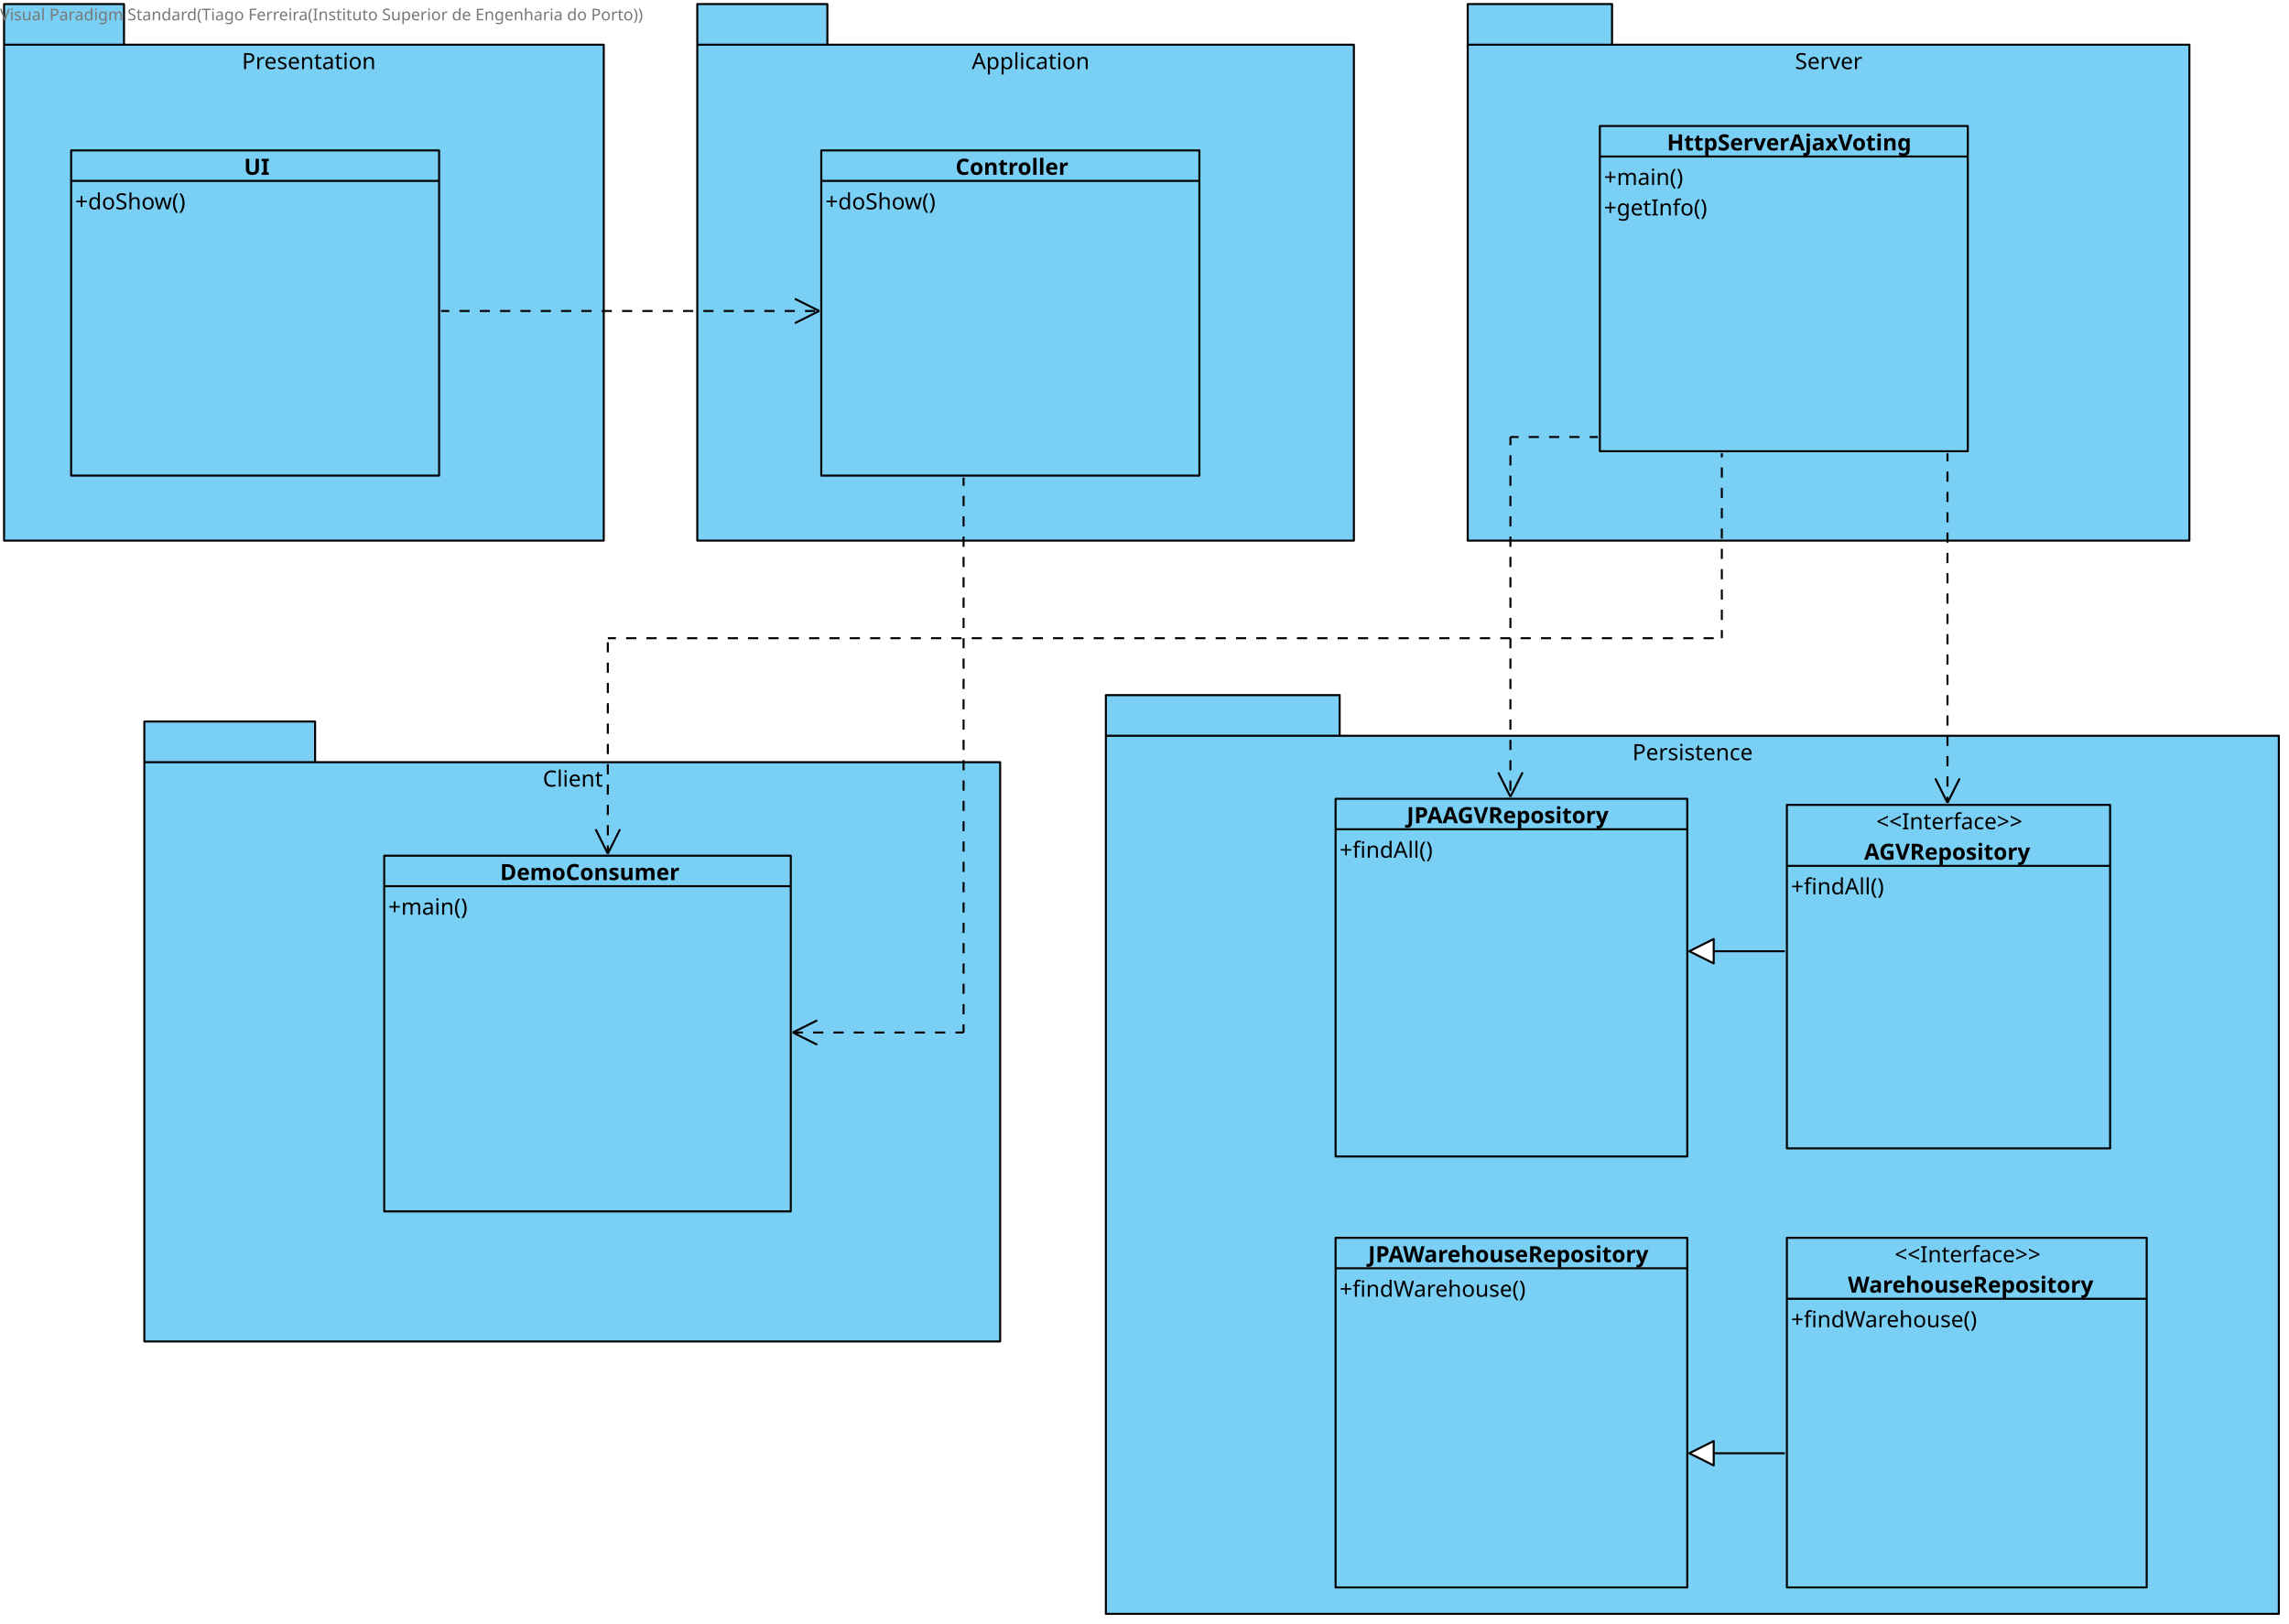
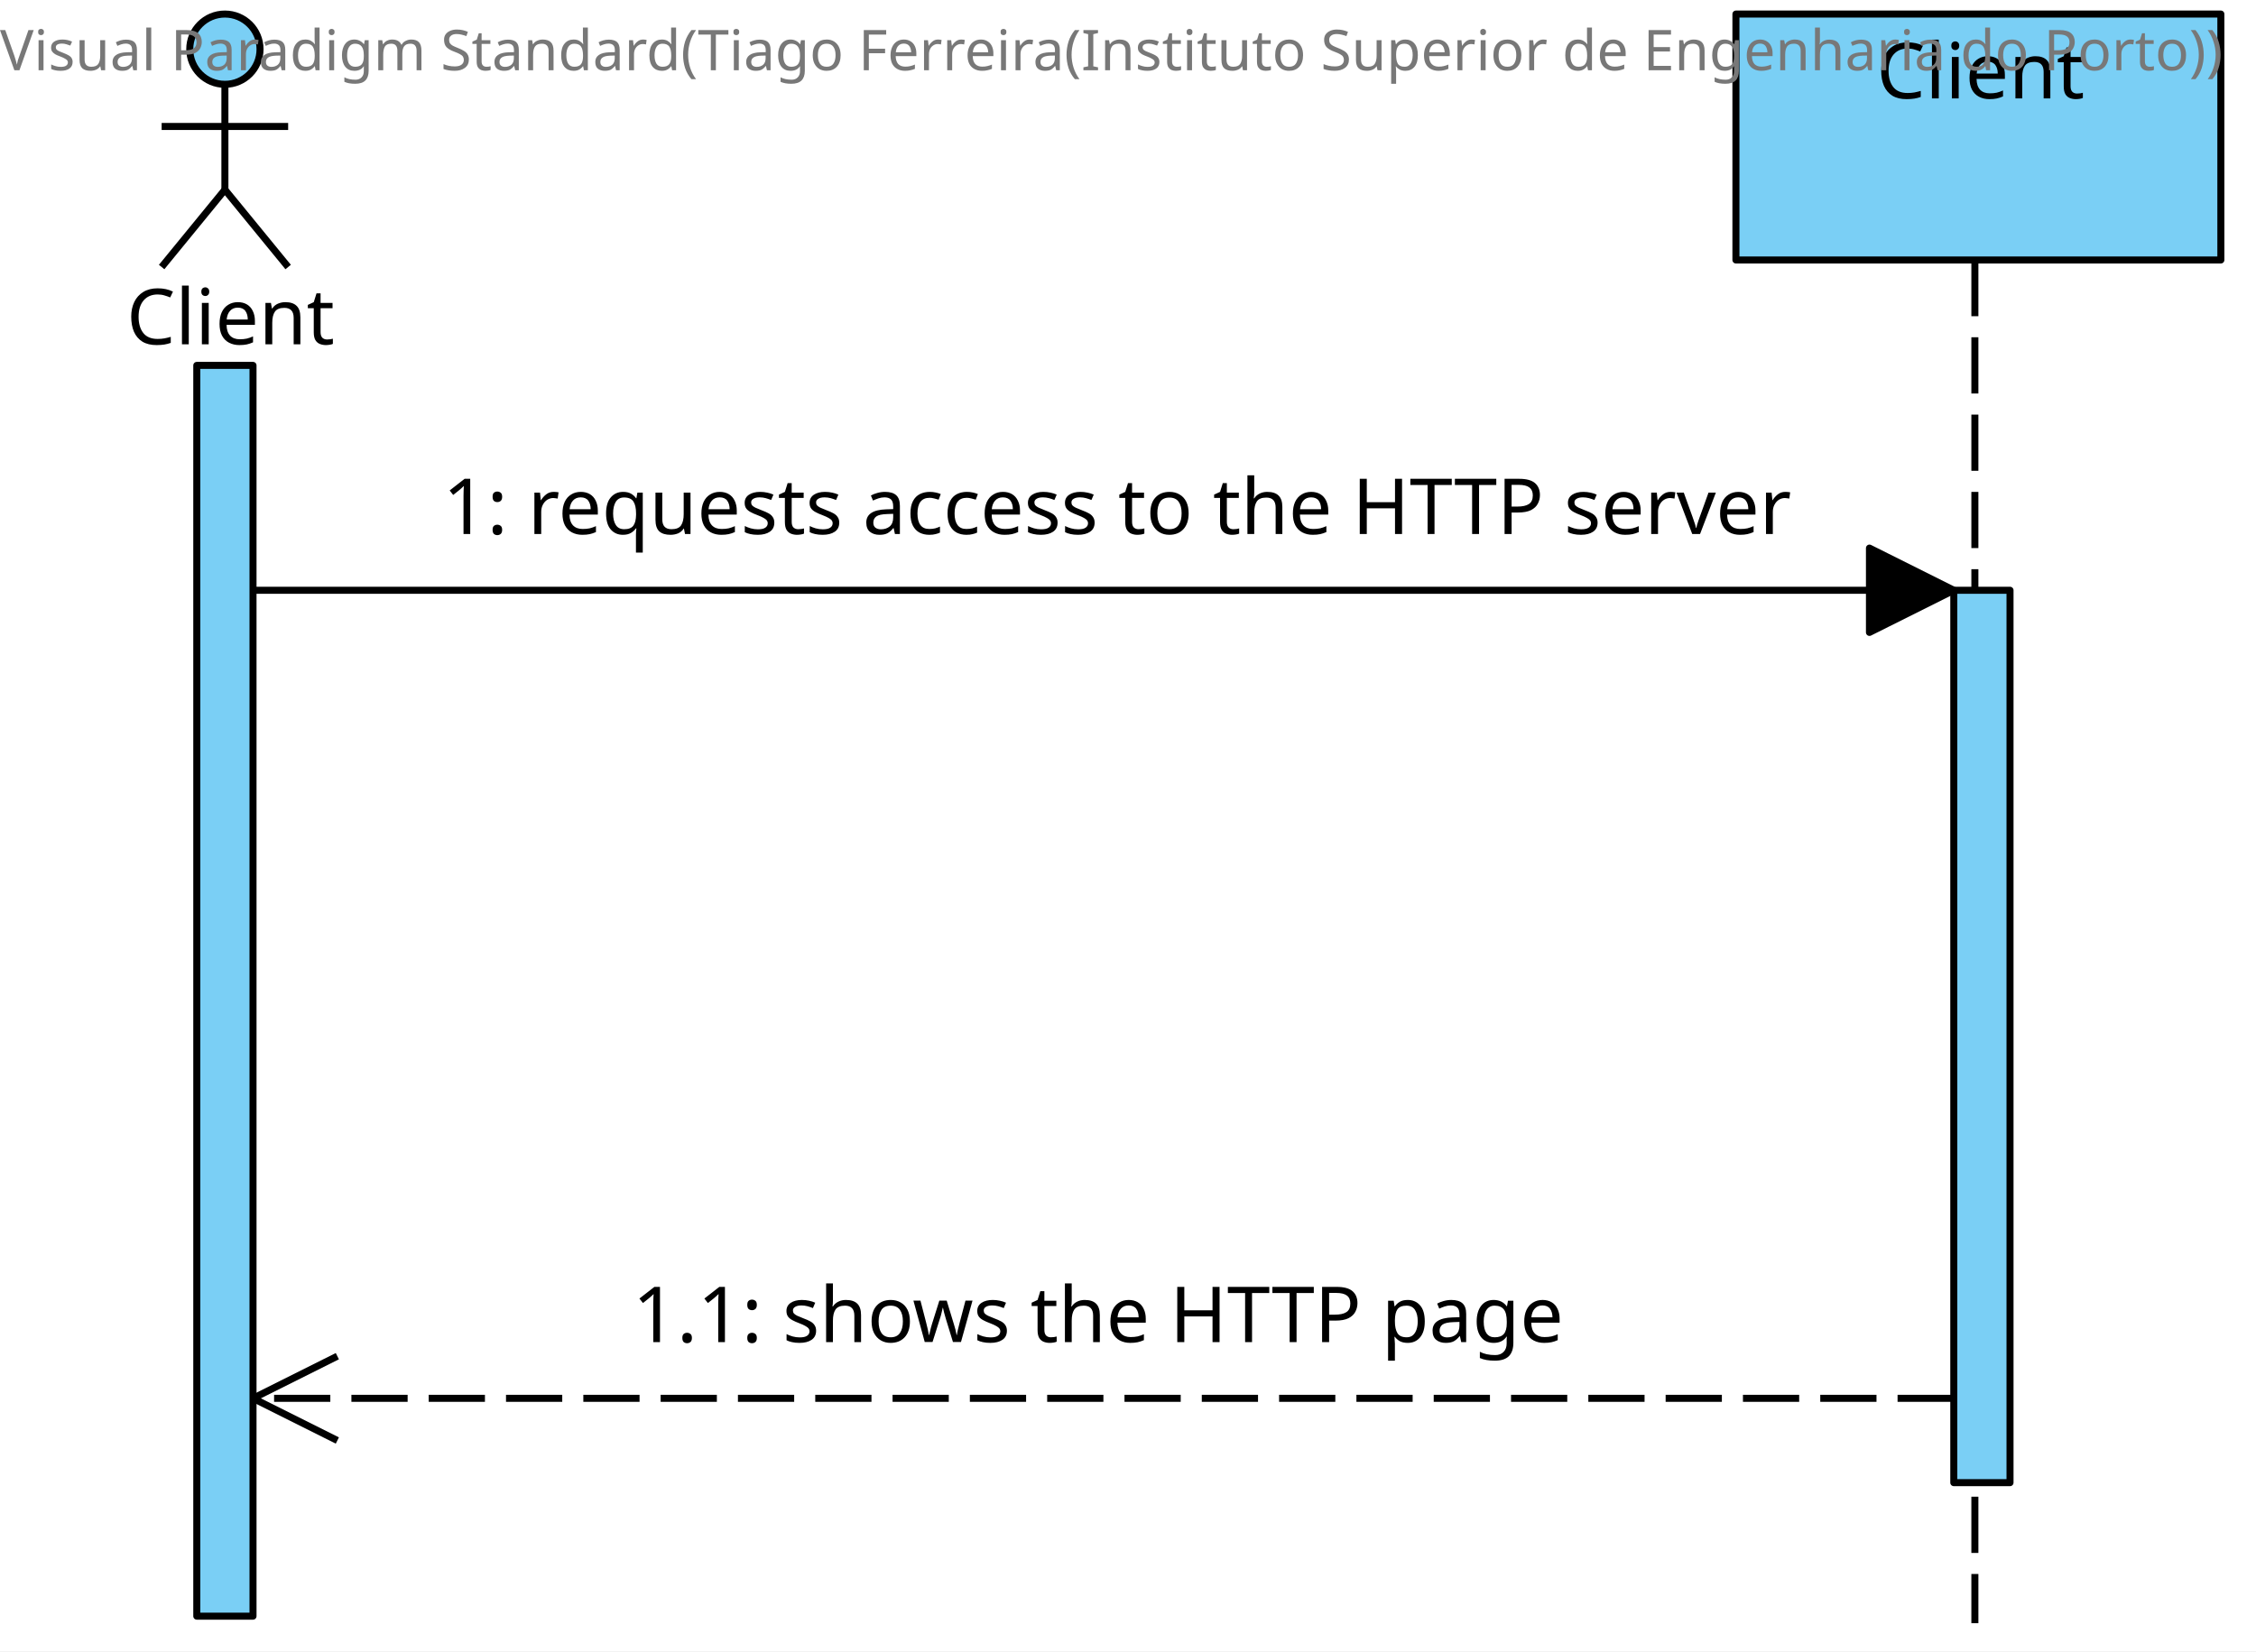
- <svg xmlns="http://www.w3.org/2000/svg" fill-opacity="0" color-rendering="auto" color-interpolation="auto" text-rendering="auto" stroke="rgb(0,0,0)" stroke-linecap="square" width="1126" stroke-miterlimit="10" shape-rendering="auto" stroke-opacity="0" fill="rgb(0,0,0)" stroke-dasharray="none" font-weight="normal" stroke-width="1" height="799" font-family="'Dialog'" font-style="normal" stroke-linejoin="miter" font-size="12px" stroke-dashoffset="0" image-rendering="auto">
+ <svg xmlns="http://www.w3.org/2000/svg" fill-opacity="0" color-rendering="auto" color-interpolation="auto" text-rendering="auto" stroke="rgb(0,0,0)" stroke-linecap="square" width="321" stroke-miterlimit="10" shape-rendering="auto" stroke-opacity="0" fill="rgb(0,0,0)" stroke-dasharray="none" font-weight="normal" stroke-width="1" height="235" font-family="'Dialog'" font-style="normal" stroke-linejoin="miter" font-size="12px" stroke-dashoffset="0" image-rendering="auto">
  <defs id="genericDefs" />
  <g>
    <defs id="defs1">
      <clipPath clipPathUnits="userSpaceOnUse" id="clipPath1">
-         <path d="M-7 -7 L307 -7 L307 276 L-7 276 L-7 -7 Z" />
+         <path d="M-7 -7 L71 -7 L71 240 L-7 240 L-7 -7 Z" />
      </clipPath>
      <clipPath clipPathUnits="userSpaceOnUse" id="clipPath2">
-         <path d="M0 0 L0 245 L296 245 L296 0 Z" />
+         <path d="M-7 -7 L81 -7 L81 240 L-7 240 L-7 -7 Z" />
      </clipPath>
      <clipPath clipPathUnits="userSpaceOnUse" id="clipPath3">
-         <path d="M-7 -7 L335 -7 L335 276 L-7 276 L-7 -7 Z" />
+         <path d="M-7 -7 L19 -7 L19 138 L-7 138 L-7 -7 Z" />
      </clipPath>
      <clipPath clipPathUnits="userSpaceOnUse" id="clipPath4">
-         <path d="M0 0 L0 245 L324 245 L324 0 Z" />
+         <path d="M-70 -15 L140 -15 L140 30 L-70 30 L-70 -15 Z" />
      </clipPath>
      <clipPath clipPathUnits="userSpaceOnUse" id="clipPath5">
-         <path d="M-7 -7 L192 -7 L192 171 L-7 171 L-7 -7 Z" />
+         <path d="M-49 -15 L98 -15 L98 30 L-49 30 L-49 -15 Z" />
      </clipPath>
      <clipPath clipPathUnits="userSpaceOnUse" id="clipPath6">
-         <path d="M0 0 L0 145 L181 145 L181 0 Z" />
+         <path d="M0 0 L346 0 L346 104 L0 104 L0 0 Z" />
      </clipPath>
      <clipPath clipPathUnits="userSpaceOnUse" id="clipPath7">
-         <path d="M0 0 L0 15 L181 15 L181 0 Z" />
+         <path d="M71 3 L71 18 L22 18 L22 3 ZM275 30 L275 45 L67 45 L67 30 ZM0 0 L0 104 L346 104 L346 0 Z" />
      </clipPath>
      <clipPath clipPathUnits="userSpaceOnUse" id="clipPath8">
-         <path d="M-7 -7 L197 -7 L197 171 L-7 171 L-7 -7 Z" />
+         <path d="M246 30 L246 45 L95 45 L95 30 ZM0 0 L0 104 L346 104 L346 0 Z" />
      </clipPath>
      <clipPath clipPathUnits="userSpaceOnUse" id="clipPath9">
-         <path d="M0 0 L0 145 L186 145 L186 0 Z" />
+         <path d="M-151 -15 L302 -15 L302 30 L-151 30 L-151 -15 Z" />
      </clipPath>
      <clipPath clipPathUnits="userSpaceOnUse" id="clipPath10">
-         <path d="M0 0 L0 15 L186 15 L186 0 Z" />
-       </clipPath>
-       <clipPath clipPathUnits="userSpaceOnUse" id="clipPath11">
-         <path d="M-7 -7 L367 -7 L367 276 L-7 276 L-7 -7 Z" />
-       </clipPath>
-       <clipPath clipPathUnits="userSpaceOnUse" id="clipPath12">
-         <path d="M0 0 L0 245 L356 245 L356 0 Z" />
-       </clipPath>
-       <clipPath clipPathUnits="userSpaceOnUse" id="clipPath13">
-         <path d="M-7 -7 L589 -7 L589 464 L-7 464 L-7 -7 Z" />
-       </clipPath>
-       <clipPath clipPathUnits="userSpaceOnUse" id="clipPath14">
-         <path d="M0 0 L0 433 L578 433 L578 0 Z" />
-       </clipPath>
-       <clipPath clipPathUnits="userSpaceOnUse" id="clipPath15">
-         <path d="M-7 -7 L184 -7 L184 183 L-7 183 L-7 -7 Z" />
-       </clipPath>
-       <clipPath clipPathUnits="userSpaceOnUse" id="clipPath16">
-         <path d="M0 0 L0 157 L173 157 L173 0 Z" />
-       </clipPath>
-       <clipPath clipPathUnits="userSpaceOnUse" id="clipPath17">
-         <path d="M0 0 L0 15 L173 15 L173 0 Z" />
-       </clipPath>
-       <clipPath clipPathUnits="userSpaceOnUse" id="clipPath18">
-         <path d="M-7 -7 L184 -7 L184 187 L-7 187 L-7 -7 Z" />
-       </clipPath>
-       <clipPath clipPathUnits="userSpaceOnUse" id="clipPath19">
-         <path d="M0 0 L0 161 L173 161 L173 0 Z" />
-       </clipPath>
-       <clipPath clipPathUnits="userSpaceOnUse" id="clipPath20">
-         <path d="M-7 -7 L188 -7 L188 183 L-7 183 L-7 -7 Z" />
-       </clipPath>
-       <clipPath clipPathUnits="userSpaceOnUse" id="clipPath21">
-         <path d="M0 0 L0 142 L177 142 L177 0 Z" />
-       </clipPath>
-       <clipPath clipPathUnits="userSpaceOnUse" id="clipPath22">
-         <path d="M0 0 L0 30 L177 30 L177 0 Z" />
-       </clipPath>
-       <clipPath clipPathUnits="userSpaceOnUse" id="clipPath23">
-         <path d="M-7 -7 L433 -7 L433 317 L-7 317 L-7 -7 Z" />
-       </clipPath>
-       <clipPath clipPathUnits="userSpaceOnUse" id="clipPath24">
-         <path d="M0 0 L0 286 L422 286 L422 0 Z" />
-       </clipPath>
-       <clipPath clipPathUnits="userSpaceOnUse" id="clipPath25">
-         <path d="M-7 -7 L170 -7 L170 180 L-7 180 L-7 -7 Z" />
-       </clipPath>
-       <clipPath clipPathUnits="userSpaceOnUse" id="clipPath26">
-         <path d="M0 0 L0 139 L159 139 L159 0 Z" />
-       </clipPath>
-       <clipPath clipPathUnits="userSpaceOnUse" id="clipPath27">
-         <path d="M0 0 L0 30 L159 30 L159 0 Z" />
-       </clipPath>
-       <clipPath clipPathUnits="userSpaceOnUse" id="clipPath28">
-         <path d="M-7 -7 L211 -7 L211 186 L-7 186 L-7 -7 Z" />
-       </clipPath>
-       <clipPath clipPathUnits="userSpaceOnUse" id="clipPath29">
-         <path d="M0 0 L0 160 L200 160 L200 0 Z" />
-       </clipPath>
-       <clipPath clipPathUnits="userSpaceOnUse" id="clipPath30">
-         <path d="M0 0 L0 15 L200 15 L200 0 Z" />
-       </clipPath>
-       <clipPath clipPathUnits="userSpaceOnUse" id="clipPath31">
-         <path d="M0 0 L290 0 L290 104 L0 104 L0 0 Z" />
-       </clipPath>
-       <clipPath clipPathUnits="userSpaceOnUse" id="clipPath32">
-         <path d="M0 0 L0 104 L290 104 L290 0 Z" />
-       </clipPath>
-       <clipPath clipPathUnits="userSpaceOnUse" id="clipPath33">
-         <path d="M0 0 L151 0 L151 104 L0 104 L0 0 Z" />
-       </clipPath>
-       <clipPath clipPathUnits="userSpaceOnUse" id="clipPath34">
-         <path d="M0 0 L0 104 L151 104 L151 0 Z" />
-       </clipPath>
-       <clipPath clipPathUnits="userSpaceOnUse" id="clipPath35">
-         <path d="M0 0 L147 0 L147 281 L0 281 L0 0 Z" />
-       </clipPath>
-       <clipPath clipPathUnits="userSpaceOnUse" id="clipPath36">
-         <path d="M0 0 L0 281 L147 281 L147 0 Z" />
-       </clipPath>
-       <clipPath clipPathUnits="userSpaceOnUse" id="clipPath37">
-         <path d="M0 0 L104 0 L104 276 L0 276 L0 0 Z" />
-       </clipPath>
-       <clipPath clipPathUnits="userSpaceOnUse" id="clipPath38">
-         <path d="M0 0 L0 276 L104 276 L104 0 Z" />
-       </clipPath>
-       <clipPath clipPathUnits="userSpaceOnUse" id="clipPath39">
-         <path d="M0 0 L652 0 L652 301 L0 301 L0 0 Z" />
-       </clipPath>
-       <clipPath clipPathUnits="userSpaceOnUse" id="clipPath40">
-         <path d="M0 0 L0 301 L652 301 L652 0 Z" />
-       </clipPath>
-       <clipPath clipPathUnits="userSpaceOnUse" id="clipPath41">
-         <path d="M0 0 L188 0 L188 377 L0 377 L0 0 Z" />
-       </clipPath>
-       <clipPath clipPathUnits="userSpaceOnUse" id="clipPath42">
-         <path d="M0 0 L0 377 L188 377 L188 0 Z" />
+         <path d="M-208 -15 L416 -15 L416 30 L-208 30 L-208 -15 Z" />
      </clipPath>
    </defs>
    <g fill="white" text-rendering="geometricPrecision" fill-opacity="1" stroke-opacity="1" stroke="white">
-       <rect x="0" width="1126" height="799" y="0" stroke="none" />
+       <rect x="0" width="321" height="235" y="0" stroke="none" />
    </g>
    <g font-size="11px" transform="translate(2,2)" fill-opacity="1" fill="rgb(122,207,245)" text-rendering="geometricPrecision" image-rendering="optimizeQuality" font-family="sans-serif" stroke="rgb(122,207,245)" stroke-opacity="1">
-       <rect x="0" width="59" height="20" y="0" clip-path="url(#clipPath1)" stroke="none" />
-       <rect x="0" width="295" height="244" y="20" clip-path="url(#clipPath1)" stroke="none" />
+       <circle r="5" clip-path="url(#clipPath1)" cx="30" cy="5" stroke="none" />
+       <rect x="26" width="8" height="178" y="50" clip-path="url(#clipPath1)" stroke="none" />
    </g>
    <g stroke-linecap="butt" font-size="11px" transform="translate(2,2)" fill-opacity="1" fill="black" text-rendering="geometricPrecision" image-rendering="optimizeQuality" font-family="sans-serif" stroke-linejoin="round" stroke="black" stroke-opacity="1" stroke-miterlimit="0">
-       <path fill="none" d="M0 20 L295 20 L295 264 L0 264 L0 0 L59 0 L59 20" clip-path="url(#clipPath1)" />
+       <circle fill="none" r="5" clip-path="url(#clipPath1)" cx="30" cy="5" />
+       <rect fill="none" x="26" width="8" height="178" y="50" clip-path="url(#clipPath1)" />
+       <line y2="25" fill="none" x1="30" clip-path="url(#clipPath1)" x2="30" y1="10" />
+       <line y2="36" fill="none" x1="30" clip-path="url(#clipPath1)" x2="21" y1="25" />
+       <line y2="36" fill="none" x1="30" clip-path="url(#clipPath1)" x2="39" y1="25" />
+       <line y2="16" fill="none" x1="21" clip-path="url(#clipPath1)" x2="39" y1="16" />
    </g>
-     <g font-size="11px" transform="translate(2,22)" fill-opacity="1" fill="black" text-rendering="geometricPrecision" image-rendering="optimizeQuality" font-family="sans-serif" stroke="black" stroke-opacity="1">
-       <text x="117" xml:space="preserve" y="12" clip-path="url(#clipPath2)" stroke="none">Presentation</text>
+     <g font-size="11px" transform="translate(247,2)" fill-opacity="1" fill="rgb(122,207,245)" text-rendering="geometricPrecision" image-rendering="optimizeQuality" font-family="sans-serif" stroke="rgb(122,207,245)" stroke-opacity="1">
+       <rect x="0" width="69" height="35" y="0" clip-path="url(#clipPath2)" stroke="none" />
    </g>
-     <g font-size="11px" transform="translate(343,2)" fill-opacity="1" fill="rgb(122,207,245)" text-rendering="geometricPrecision" image-rendering="optimizeQuality" font-family="sans-serif" stroke="rgb(122,207,245)" stroke-opacity="1">
-       <rect x="0" width="64" height="20" y="0" clip-path="url(#clipPath3)" stroke="none" />
-       <rect x="0" width="323" height="244" y="20" clip-path="url(#clipPath3)" stroke="none" />
+     <g stroke-linecap="butt" font-size="11px" transform="translate(247,2)" fill-opacity="1" fill="black" text-rendering="geometricPrecision" image-rendering="optimizeQuality" font-family="sans-serif" stroke-linejoin="round" stroke="black" stroke-opacity="1" stroke-miterlimit="0">
+       <rect fill="none" x="0" width="69" height="35" y="0" clip-path="url(#clipPath2)" />
+       <line clip-path="url(#clipPath2)" fill="none" x1="34" x2="34" y1="35" y2="229" stroke-linejoin="bevel" stroke-dasharray="8,3" />
    </g>
-     <g stroke-linecap="butt" font-size="11px" transform="translate(343,2)" fill-opacity="1" fill="black" text-rendering="geometricPrecision" image-rendering="optimizeQuality" font-family="sans-serif" stroke-linejoin="round" stroke="black" stroke-opacity="1" stroke-miterlimit="0">
-       <path fill="none" d="M0 20 L323 20 L323 264 L0 264 L0 0 L64 0 L64 20" clip-path="url(#clipPath3)" />
+     <g font-size="11px" transform="translate(278,84)" fill-opacity="1" fill="rgb(122,207,245)" text-rendering="geometricPrecision" image-rendering="optimizeQuality" font-family="sans-serif" stroke="rgb(122,207,245)" stroke-opacity="1">
+       <rect x="0" width="8" height="127" y="0" clip-path="url(#clipPath3)" stroke="none" />
    </g>
-     <g font-size="11px" transform="translate(343,22)" fill-opacity="1" fill="black" text-rendering="geometricPrecision" image-rendering="optimizeQuality" font-family="sans-serif" stroke="black" stroke-opacity="1">
-       <text x="135" xml:space="preserve" y="12" clip-path="url(#clipPath4)" stroke="none">Application</text>
+     <g stroke-linecap="butt" font-size="11px" transform="translate(278,84)" fill-opacity="1" fill="black" text-rendering="geometricPrecision" image-rendering="optimizeQuality" font-family="sans-serif" stroke-linejoin="round" stroke="black" stroke-opacity="1" stroke-miterlimit="0">
+       <rect fill="none" x="0" width="8" height="127" y="0" clip-path="url(#clipPath3)" />
    </g>
-     <g font-size="11px" transform="translate(35,74)" fill-opacity="1" fill="rgb(122,207,245)" text-rendering="geometricPrecision" image-rendering="optimizeQuality" font-family="sans-serif" stroke="rgb(122,207,245)" font-weight="bold" stroke-opacity="1">
-       <rect x="0" width="181" height="160" y="0" clip-path="url(#clipPath5)" stroke="none" />
+     <g font-size="11px" transform="translate(247,2)" fill-opacity="1" fill="black" text-rendering="geometricPrecision" image-rendering="optimizeQuality" font-family="sans-serif" stroke="black" stroke-opacity="1">
+       <text x="20" xml:space="preserve" y="12" clip-path="url(#clipPath4)" stroke="none">Client</text>
    </g>
-     <g fill-opacity="1" text-rendering="geometricPrecision" stroke="black" stroke-linecap="butt" transform="translate(35,74)" stroke-miterlimit="0" stroke-opacity="1" fill="black" font-weight="bold" font-family="sans-serif" stroke-linejoin="round" font-size="11px" image-rendering="optimizeQuality">
-       <rect fill="none" x="0" width="181" height="160" y="0" clip-path="url(#clipPath5)" />
-       <line y2="15" fill="none" x1="0" clip-path="url(#clipPath5)" x2="181" y1="15" />
+     <g font-size="11px" transform="translate(8,37)" fill-opacity="1" fill="black" text-rendering="geometricPrecision" image-rendering="optimizeQuality" font-family="sans-serif" stroke="black" stroke-opacity="1">
+       <text x="10" xml:space="preserve" y="12" clip-path="url(#clipPath5)" stroke="none">Client</text>
    </g>
-     <g font-size="11px" transform="matrix(1,0,0,1,35,89)" fill-opacity="1" fill="black" text-rendering="geometricPrecision" image-rendering="optimizeQuality" font-family="sans-serif" stroke="black" stroke-opacity="1">
-       <text x="2" xml:space="preserve" y="14" clip-path="url(#clipPath6)" stroke="none">+doShow()</text>
+     <g stroke-linecap="butt" font-size="11px" transform="translate(-14,34)" fill-opacity="1" fill="black" text-rendering="geometricPrecision" image-rendering="optimizeQuality" font-family="sans-serif" stroke-linejoin="round" stroke="black" stroke-opacity="1">
+       <line y2="50" fill="none" x1="50" clip-path="url(#clipPath7)" x2="292" y1="50" />
+       <polygon points=" 292 50 280 44 280 56" clip-path="url(#clipPath7)" stroke="none" />
+       <polygon fill="none" points=" 292 50 280 44 280 56" clip-path="url(#clipPath7)" />
    </g>
-     <g font-size="11px" transform="translate(35,74)" fill-opacity="1" fill="black" text-rendering="geometricPrecision" image-rendering="optimizeQuality" font-family="sans-serif" stroke="black" font-weight="bold" stroke-opacity="1">
-       <text x="85" xml:space="preserve" y="12" clip-path="url(#clipPath7)" stroke="none">UI</text>
+     <g fill-opacity="1" text-rendering="geometricPrecision" stroke="black" stroke-linecap="butt" transform="translate(-14,149)" stroke-miterlimit="0" stroke-opacity="1" fill="black" stroke-dasharray="8,3" font-family="sans-serif" stroke-linejoin="round" font-size="11px" image-rendering="optimizeQuality">
+       <line y2="50" fill="none" x1="292" clip-path="url(#clipPath8)" x2="50" y1="50" />
+       <line clip-path="url(#clipPath8)" fill="none" x1="50" x2="62" y1="50" y2="56" stroke-dasharray="none" stroke-miterlimit="10" />
+       <line clip-path="url(#clipPath8)" fill="none" x1="50" x2="62" y1="50" y2="44" stroke-dasharray="none" stroke-miterlimit="10" />
    </g>
-     <g font-size="11px" transform="translate(404,74)" fill-opacity="1" fill="rgb(122,207,245)" text-rendering="geometricPrecision" image-rendering="optimizeQuality" font-family="sans-serif" stroke="rgb(122,207,245)" font-weight="bold" stroke-opacity="1">
-       <rect x="0" width="186" height="160" y="0" clip-path="url(#clipPath8)" stroke="none" />
+     <g font-size="11px" transform="translate(81,179)" fill-opacity="1" fill="white" text-rendering="geometricPrecision" image-rendering="optimizeQuality" font-family="sans-serif" stroke="white" stroke-opacity="1">
+       <rect x="0" width="151" height="15" y="0" clip-path="url(#clipPath9)" stroke="none" />
+       <text fill="black" x="9" xml:space="preserve" y="12" clip-path="url(#clipPath9)" stroke="none">1.1: shows the HTTP page</text>
    </g>
-     <g fill-opacity="1" text-rendering="geometricPrecision" stroke="black" stroke-linecap="butt" transform="translate(404,74)" stroke-miterlimit="0" stroke-opacity="1" fill="black" font-weight="bold" font-family="sans-serif" stroke-linejoin="round" font-size="11px" image-rendering="optimizeQuality">
-       <rect fill="none" x="0" width="186" height="160" y="0" clip-path="url(#clipPath8)" />
-       <line y2="15" fill="none" x1="0" clip-path="url(#clipPath8)" x2="186" y1="15" />
-     </g>
-     <g font-size="11px" transform="matrix(1,0,0,1,404,89)" fill-opacity="1" fill="black" text-rendering="geometricPrecision" image-rendering="optimizeQuality" font-family="sans-serif" stroke="black" stroke-opacity="1">
-       <text x="2" xml:space="preserve" y="14" clip-path="url(#clipPath9)" stroke="none">+doShow()</text>
-     </g>
-     <g font-size="11px" transform="translate(404,74)" fill-opacity="1" fill="black" text-rendering="geometricPrecision" image-rendering="optimizeQuality" font-family="sans-serif" stroke="black" font-weight="bold" stroke-opacity="1">
-       <text x="66" xml:space="preserve" y="12" clip-path="url(#clipPath10)" stroke="none">Controller</text>
-     </g>
-     <g font-size="11px" transform="translate(722,2)" fill-opacity="1" fill="rgb(122,207,245)" text-rendering="geometricPrecision" image-rendering="optimizeQuality" font-family="sans-serif" stroke="rgb(122,207,245)" stroke-opacity="1">
-       <rect x="0" width="71" height="20" y="0" clip-path="url(#clipPath11)" stroke="none" />
-       <rect x="0" width="355" height="244" y="20" clip-path="url(#clipPath11)" stroke="none" />
-     </g>
-     <g stroke-linecap="butt" font-size="11px" transform="translate(722,2)" fill-opacity="1" fill="black" text-rendering="geometricPrecision" image-rendering="optimizeQuality" font-family="sans-serif" stroke-linejoin="round" stroke="black" stroke-opacity="1" stroke-miterlimit="0">
-       <path fill="none" d="M0 20 L355 20 L355 264 L0 264 L0 0 L71 0 L71 20" clip-path="url(#clipPath11)" />
-     </g>
-     <g font-size="11px" transform="translate(722,22)" fill-opacity="1" fill="black" text-rendering="geometricPrecision" image-rendering="optimizeQuality" font-family="sans-serif" stroke="black" stroke-opacity="1">
-       <text x="161" xml:space="preserve" y="12" clip-path="url(#clipPath12)" stroke="none">Server</text>
-     </g>
-     <g font-size="11px" transform="translate(544,342)" fill-opacity="1" fill="rgb(122,207,245)" text-rendering="geometricPrecision" image-rendering="optimizeQuality" font-family="sans-serif" stroke="rgb(122,207,245)" stroke-opacity="1">
-       <rect x="0" width="115" height="20" y="0" clip-path="url(#clipPath13)" stroke="none" />
-       <rect x="0" width="577" height="432" y="20" clip-path="url(#clipPath13)" stroke="none" />
-     </g>
-     <g stroke-linecap="butt" font-size="11px" transform="translate(544,342)" fill-opacity="1" fill="black" text-rendering="geometricPrecision" image-rendering="optimizeQuality" font-family="sans-serif" stroke-linejoin="round" stroke="black" stroke-opacity="1" stroke-miterlimit="0">
-       <path fill="none" d="M0 20 L577 20 L577 452 L0 452 L0 0 L115 0 L115 20" clip-path="url(#clipPath13)" />
-     </g>
-     <g font-size="11px" transform="translate(544,362)" fill-opacity="1" fill="black" text-rendering="geometricPrecision" image-rendering="optimizeQuality" font-family="sans-serif" stroke="black" stroke-opacity="1">
-       <text x="259" xml:space="preserve" y="12" clip-path="url(#clipPath14)" stroke="none">Persistence</text>
-     </g>
-     <g font-size="11px" transform="translate(787,62)" fill-opacity="1" fill="rgb(122,207,245)" text-rendering="geometricPrecision" image-rendering="optimizeQuality" font-family="sans-serif" stroke="rgb(122,207,245)" font-weight="bold" stroke-opacity="1">
-       <rect x="0" width="181" height="160" y="0" clip-path="url(#clipPath5)" stroke="none" />
-     </g>
-     <g fill-opacity="1" text-rendering="geometricPrecision" stroke="black" stroke-linecap="butt" transform="translate(787,62)" stroke-miterlimit="0" stroke-opacity="1" fill="black" font-weight="bold" font-family="sans-serif" stroke-linejoin="round" font-size="11px" image-rendering="optimizeQuality">
-       <rect fill="none" x="0" width="181" height="160" y="0" clip-path="url(#clipPath5)" />
-       <line y2="15" fill="none" x1="0" clip-path="url(#clipPath5)" x2="181" y1="15" />
-     </g>
-     <g font-size="11px" transform="matrix(1,0,0,1,787,77)" fill-opacity="1" fill="black" text-rendering="geometricPrecision" image-rendering="optimizeQuality" font-family="sans-serif" stroke="black" stroke-opacity="1">
-       <text x="2" xml:space="preserve" y="14" clip-path="url(#clipPath6)" stroke="none">+main()</text>
-     </g>
-     <g font-size="11px" transform="matrix(1,0,0,1,787,77)" fill-opacity="1" fill="black" text-rendering="geometricPrecision" image-rendering="optimizeQuality" font-family="sans-serif" stroke="black" stroke-opacity="1">
-       <text x="2" xml:space="preserve" y="29" clip-path="url(#clipPath6)" stroke="none">+getInfo()</text>
-     </g>
-     <g font-size="11px" transform="translate(787,62)" fill-opacity="1" fill="black" text-rendering="geometricPrecision" image-rendering="optimizeQuality" font-family="sans-serif" stroke="black" font-weight="bold" stroke-opacity="1">
-       <text x="33" xml:space="preserve" y="12" clip-path="url(#clipPath7)" stroke="none">HttpServerAjaxVoting</text>
-     </g>
-     <g font-size="11px" transform="translate(657,609)" fill-opacity="1" fill="rgb(122,207,245)" text-rendering="geometricPrecision" image-rendering="optimizeQuality" font-family="sans-serif" stroke="rgb(122,207,245)" font-weight="bold" stroke-opacity="1">
-       <rect x="0" width="173" height="172" y="0" clip-path="url(#clipPath15)" stroke="none" />
-     </g>
-     <g fill-opacity="1" text-rendering="geometricPrecision" stroke="black" stroke-linecap="butt" transform="translate(657,609)" stroke-miterlimit="0" stroke-opacity="1" fill="black" font-weight="bold" font-family="sans-serif" stroke-linejoin="round" font-size="11px" image-rendering="optimizeQuality">
-       <rect fill="none" x="0" width="173" height="172" y="0" clip-path="url(#clipPath15)" />
-       <line y2="15" fill="none" x1="0" clip-path="url(#clipPath15)" x2="173" y1="15" />
-     </g>
-     <g font-size="11px" transform="matrix(1,0,0,1,657,624)" fill-opacity="1" fill="black" text-rendering="geometricPrecision" image-rendering="optimizeQuality" font-family="sans-serif" stroke="black" stroke-opacity="1">
-       <text x="2" xml:space="preserve" y="14" clip-path="url(#clipPath16)" stroke="none">+findWarehouse()</text>
-     </g>
-     <g font-size="11px" transform="translate(657,609)" fill-opacity="1" fill="black" text-rendering="geometricPrecision" image-rendering="optimizeQuality" font-family="sans-serif" stroke="black" font-weight="bold" stroke-opacity="1">
-       <text x="16" xml:space="preserve" y="12" clip-path="url(#clipPath17)" stroke="none">JPAWarehouseRepository</text>
-     </g>
-     <g font-size="11px" transform="translate(657,393)" fill-opacity="1" fill="rgb(122,207,245)" text-rendering="geometricPrecision" image-rendering="optimizeQuality" font-family="sans-serif" stroke="rgb(122,207,245)" font-weight="bold" stroke-opacity="1">
-       <rect x="0" width="173" height="176" y="0" clip-path="url(#clipPath18)" stroke="none" />
-     </g>
-     <g fill-opacity="1" text-rendering="geometricPrecision" stroke="black" stroke-linecap="butt" transform="translate(657,393)" stroke-miterlimit="0" stroke-opacity="1" fill="black" font-weight="bold" font-family="sans-serif" stroke-linejoin="round" font-size="11px" image-rendering="optimizeQuality">
-       <rect fill="none" x="0" width="173" height="176" y="0" clip-path="url(#clipPath18)" />
-       <line y2="15" fill="none" x1="0" clip-path="url(#clipPath18)" x2="173" y1="15" />
-     </g>
-     <g font-size="11px" transform="matrix(1,0,0,1,657,408)" fill-opacity="1" fill="black" text-rendering="geometricPrecision" image-rendering="optimizeQuality" font-family="sans-serif" stroke="black" stroke-opacity="1">
-       <text x="2" xml:space="preserve" y="14" clip-path="url(#clipPath19)" stroke="none">+findAll()</text>
-     </g>
-     <g font-size="11px" transform="translate(657,393)" fill-opacity="1" fill="black" text-rendering="geometricPrecision" image-rendering="optimizeQuality" font-family="sans-serif" stroke="black" font-weight="bold" stroke-opacity="1">
-       <text x="35" xml:space="preserve" y="12" clip-path="url(#clipPath17)" stroke="none">JPAAGVRepository</text>
-     </g>
-     <g font-size="11px" transform="translate(879,609)" fill-opacity="1" fill="rgb(122,207,245)" text-rendering="geometricPrecision" image-rendering="optimizeQuality" font-family="sans-serif" stroke="rgb(122,207,245)" font-weight="bold" stroke-opacity="1">
-       <rect x="0" width="177" height="172" y="0" clip-path="url(#clipPath20)" stroke="none" />
-     </g>
-     <g fill-opacity="1" text-rendering="geometricPrecision" stroke="black" stroke-linecap="butt" transform="translate(879,609)" stroke-miterlimit="0" stroke-opacity="1" fill="black" font-weight="bold" font-family="sans-serif" stroke-linejoin="round" font-size="11px" image-rendering="optimizeQuality">
-       <rect fill="none" x="0" width="177" height="172" y="0" clip-path="url(#clipPath20)" />
-       <line y2="30" fill="none" x1="0" clip-path="url(#clipPath20)" x2="177" y1="30" />
-     </g>
-     <g font-size="11px" transform="matrix(1,0,0,1,879,639)" fill-opacity="1" fill="black" text-rendering="geometricPrecision" image-rendering="optimizeQuality" font-family="sans-serif" stroke="black" stroke-opacity="1">
-       <text x="2" xml:space="preserve" y="14" clip-path="url(#clipPath21)" stroke="none">+findWarehouse()</text>
-     </g>
-     <g font-size="11px" transform="translate(879,609)" fill-opacity="1" fill="black" text-rendering="geometricPrecision" image-rendering="optimizeQuality" font-family="sans-serif" stroke="black" stroke-opacity="1">
-       <text x="53" xml:space="preserve" y="12" clip-path="url(#clipPath22)" stroke="none">&lt;&lt;Interface&gt;&gt;</text>
-       <text x="30" xml:space="preserve" y="27" clip-path="url(#clipPath22)" font-weight="bold" stroke="none">WarehouseRepository</text>
-     </g>
-     <g font-size="11px" transform="translate(71,355)" fill-opacity="1" fill="rgb(122,207,245)" text-rendering="geometricPrecision" image-rendering="optimizeQuality" font-family="sans-serif" stroke="rgb(122,207,245)" stroke-opacity="1">
-       <rect x="0" width="84" height="20" y="0" clip-path="url(#clipPath23)" stroke="none" />
-       <rect x="0" width="421" height="285" y="20" clip-path="url(#clipPath23)" stroke="none" />
-     </g>
-     <g stroke-linecap="butt" font-size="11px" transform="translate(71,355)" fill-opacity="1" fill="black" text-rendering="geometricPrecision" image-rendering="optimizeQuality" font-family="sans-serif" stroke-linejoin="round" stroke="black" stroke-opacity="1" stroke-miterlimit="0">
-       <path fill="none" d="M0 20 L421 20 L421 305 L0 305 L0 0 L84 0 L84 20" clip-path="url(#clipPath23)" />
-     </g>
-     <g font-size="11px" transform="translate(71,375)" fill-opacity="1" fill="black" text-rendering="geometricPrecision" image-rendering="optimizeQuality" font-family="sans-serif" stroke="black" stroke-opacity="1">
-       <text x="196" xml:space="preserve" y="12" clip-path="url(#clipPath24)" stroke="none">Client</text>
-     </g>
-     <g font-size="11px" transform="translate(879,396)" fill-opacity="1" fill="rgb(122,207,245)" text-rendering="geometricPrecision" image-rendering="optimizeQuality" font-family="sans-serif" stroke="rgb(122,207,245)" font-weight="bold" stroke-opacity="1">
-       <rect x="0" width="159" height="169" y="0" clip-path="url(#clipPath25)" stroke="none" />
-     </g>
-     <g fill-opacity="1" text-rendering="geometricPrecision" stroke="black" stroke-linecap="butt" transform="translate(879,396)" stroke-miterlimit="0" stroke-opacity="1" fill="black" font-weight="bold" font-family="sans-serif" stroke-linejoin="round" font-size="11px" image-rendering="optimizeQuality">
-       <rect fill="none" x="0" width="159" height="169" y="0" clip-path="url(#clipPath25)" />
-       <line y2="30" fill="none" x1="0" clip-path="url(#clipPath25)" x2="159" y1="30" />
-     </g>
-     <g font-size="11px" transform="matrix(1,0,0,1,879,426)" fill-opacity="1" fill="black" text-rendering="geometricPrecision" image-rendering="optimizeQuality" font-family="sans-serif" stroke="black" stroke-opacity="1">
-       <text x="2" xml:space="preserve" y="14" clip-path="url(#clipPath26)" stroke="none">+findAll()</text>
-     </g>
-     <g font-size="11px" transform="translate(879,396)" fill-opacity="1" fill="black" text-rendering="geometricPrecision" image-rendering="optimizeQuality" font-family="sans-serif" stroke="black" stroke-opacity="1">
-       <text x="44" xml:space="preserve" y="12" clip-path="url(#clipPath27)" stroke="none">&lt;&lt;Interface&gt;&gt;</text>
-       <text x="38" xml:space="preserve" y="27" clip-path="url(#clipPath27)" font-weight="bold" stroke="none">AGVRepository</text>
-     </g>
-     <g font-size="11px" transform="translate(189,421)" fill-opacity="1" fill="rgb(122,207,245)" text-rendering="geometricPrecision" image-rendering="optimizeQuality" font-family="sans-serif" stroke="rgb(122,207,245)" font-weight="bold" stroke-opacity="1">
-       <rect x="0" width="200" height="175" y="0" clip-path="url(#clipPath28)" stroke="none" />
-     </g>
-     <g fill-opacity="1" text-rendering="geometricPrecision" stroke="black" stroke-linecap="butt" transform="translate(189,421)" stroke-miterlimit="0" stroke-opacity="1" fill="black" font-weight="bold" font-family="sans-serif" stroke-linejoin="round" font-size="11px" image-rendering="optimizeQuality">
-       <rect fill="none" x="0" width="200" height="175" y="0" clip-path="url(#clipPath28)" />
-       <line y2="15" fill="none" x1="0" clip-path="url(#clipPath28)" x2="200" y1="15" />
-     </g>
-     <g font-size="11px" transform="matrix(1,0,0,1,189,436)" fill-opacity="1" fill="black" text-rendering="geometricPrecision" image-rendering="optimizeQuality" font-family="sans-serif" stroke="black" stroke-opacity="1">
-       <text x="2" xml:space="preserve" y="14" clip-path="url(#clipPath29)" stroke="none">+main()</text>
-     </g>
-     <g font-size="11px" transform="translate(189,421)" fill-opacity="1" fill="black" text-rendering="geometricPrecision" image-rendering="optimizeQuality" font-family="sans-serif" stroke="black" font-weight="bold" stroke-opacity="1">
-       <text x="57" xml:space="preserve" y="12" clip-path="url(#clipPath30)" stroke="none">DemoConsumer</text>
-     </g>
-     <g fill-opacity="1" text-rendering="geometricPrecision" stroke="black" stroke-linecap="butt" transform="translate(167,103)" stroke-opacity="1" fill="black" stroke-dasharray="5" font-family="sans-serif" stroke-linejoin="round" font-size="11px" stroke-dashoffset="1" image-rendering="optimizeQuality">
-       <line y2="50" fill="none" x1="50" clip-path="url(#clipPath32)" x2="236" y1="50" />
-       <line clip-path="url(#clipPath32)" stroke-dashoffset="0" fill="none" x1="236" x2="224" y1="50" y2="44" stroke-dasharray="none" />
-       <line clip-path="url(#clipPath32)" stroke-dashoffset="0" fill="none" x1="236" x2="224" y1="50" y2="56" stroke-dasharray="none" />
-     </g>
-     <g stroke-linecap="butt" font-size="11px" transform="translate(781,665)" fill-opacity="1" fill="black" text-rendering="geometricPrecision" image-rendering="optimizeQuality" font-family="sans-serif" stroke-linejoin="round" stroke="black" stroke-opacity="1">
-       <line y2="50" fill="none" x1="50" clip-path="url(#clipPath34)" x2="97" y1="50" />
-       <polygon fill="white" clip-path="url(#clipPath34)" points=" 50 50 62 56 62 44" stroke="none" />
-       <polygon fill="none" points=" 50 50 62 56 62 44" clip-path="url(#clipPath34)" />
-     </g>
-     <g stroke-linecap="butt" font-size="11px" transform="translate(781,418)" fill-opacity="1" fill="black" text-rendering="geometricPrecision" image-rendering="optimizeQuality" font-family="sans-serif" stroke-linejoin="round" stroke="black" stroke-opacity="1">
-       <line y2="50" fill="none" x1="50" clip-path="url(#clipPath34)" x2="97" y1="50" />
-       <polygon fill="white" clip-path="url(#clipPath34)" points=" 50 50 62 56 62 44" stroke="none" />
-       <polygon fill="none" points=" 50 50 62 56 62 44" clip-path="url(#clipPath34)" />
-     </g>
-     <g fill-opacity="1" text-rendering="geometricPrecision" stroke="black" stroke-linecap="butt" transform="translate(693,165)" stroke-opacity="1" fill="black" stroke-dasharray="5" font-family="sans-serif" stroke-linejoin="round" font-size="11px" stroke-dashoffset="1" image-rendering="optimizeQuality">
-       <line y2="50" fill="none" x1="93" clip-path="url(#clipPath36)" x2="50" y1="50" />
-       <line y2="227" fill="none" x1="50" clip-path="url(#clipPath36)" x2="50" y1="50" />
-       <line clip-path="url(#clipPath36)" stroke-dashoffset="0" fill="none" x1="50" x2="56" y1="227" y2="215" stroke-dasharray="none" />
-       <line clip-path="url(#clipPath36)" stroke-dashoffset="0" fill="none" x1="50" x2="44" y1="227" y2="215" stroke-dasharray="none" />
-     </g>
-     <g fill-opacity="1" text-rendering="geometricPrecision" stroke="black" stroke-linecap="butt" transform="translate(908,173)" stroke-opacity="1" fill="black" stroke-dasharray="5" font-family="sans-serif" stroke-linejoin="round" font-size="11px" stroke-dashoffset="1" image-rendering="optimizeQuality">
-       <line y2="222" fill="none" x1="50" clip-path="url(#clipPath38)" x2="50" y1="50" />
-       <line clip-path="url(#clipPath38)" stroke-dashoffset="0" fill="none" x1="50" x2="56" y1="222" y2="210" stroke-dasharray="none" />
-       <line clip-path="url(#clipPath38)" stroke-dashoffset="0" fill="none" x1="50" x2="44" y1="222" y2="210" stroke-dasharray="none" />
-     </g>
-     <g fill-opacity="1" text-rendering="geometricPrecision" stroke="black" stroke-linecap="butt" transform="translate(249,173)" stroke-opacity="1" fill="black" stroke-dasharray="5" font-family="sans-serif" stroke-linejoin="round" font-size="11px" stroke-dashoffset="1" image-rendering="optimizeQuality">
-       <line y2="141" fill="none" x1="50" clip-path="url(#clipPath40)" x2="50" y1="247" />
-       <line y2="141" fill="none" x1="50" clip-path="url(#clipPath40)" x2="598" y1="141" />
-       <line y2="50" fill="none" x1="598" clip-path="url(#clipPath40)" x2="598" y1="141" />
-       <line clip-path="url(#clipPath40)" stroke-dashoffset="0" fill="none" x1="50" x2="56" y1="247" y2="235" stroke-dasharray="none" />
-       <line clip-path="url(#clipPath40)" stroke-dashoffset="0" fill="none" x1="50" x2="44" y1="247" y2="235" stroke-dasharray="none" />
-     </g>
-     <g fill-opacity="1" text-rendering="geometricPrecision" stroke="black" stroke-linecap="butt" transform="translate(340,185)" stroke-opacity="1" fill="black" stroke-dasharray="5" font-family="sans-serif" stroke-linejoin="round" font-size="11px" stroke-dashoffset="1" image-rendering="optimizeQuality">
-       <line y2="323" fill="none" x1="134" clip-path="url(#clipPath42)" x2="134" y1="50" />
-       <line y2="323" fill="none" x1="134" clip-path="url(#clipPath42)" x2="50" y1="323" />
-       <line clip-path="url(#clipPath42)" stroke-dashoffset="0" fill="none" x1="50" x2="62" y1="323" y2="329" stroke-dasharray="none" />
-       <line clip-path="url(#clipPath42)" stroke-dashoffset="0" fill="none" x1="50" x2="62" y1="323" y2="317" stroke-dasharray="none" />
+     <g font-size="11px" transform="translate(53,64)" fill-opacity="1" fill="white" text-rendering="geometricPrecision" image-rendering="optimizeQuality" font-family="sans-serif" stroke="white" stroke-opacity="1">
+       <rect x="0" width="208" height="15" y="0" clip-path="url(#clipPath10)" stroke="none" />
+       <text fill="black" x="10" xml:space="preserve" y="12" clip-path="url(#clipPath10)" stroke="none">1: requests access to the HTTP server</text>
    </g>
    <g font-size="8px" fill-opacity="1" fill="rgb(120,120,120)" text-rendering="geometricPrecision" image-rendering="optimizeQuality" stroke="rgb(120,120,120)" stroke-opacity="1">
      <text x="0" xml:space="preserve" y="10" stroke="none">Visual Paradigm Standard(Tiago Ferreira(Instituto Superior de Engenharia do Porto))</text>
    </g>
  </g>
</svg>
